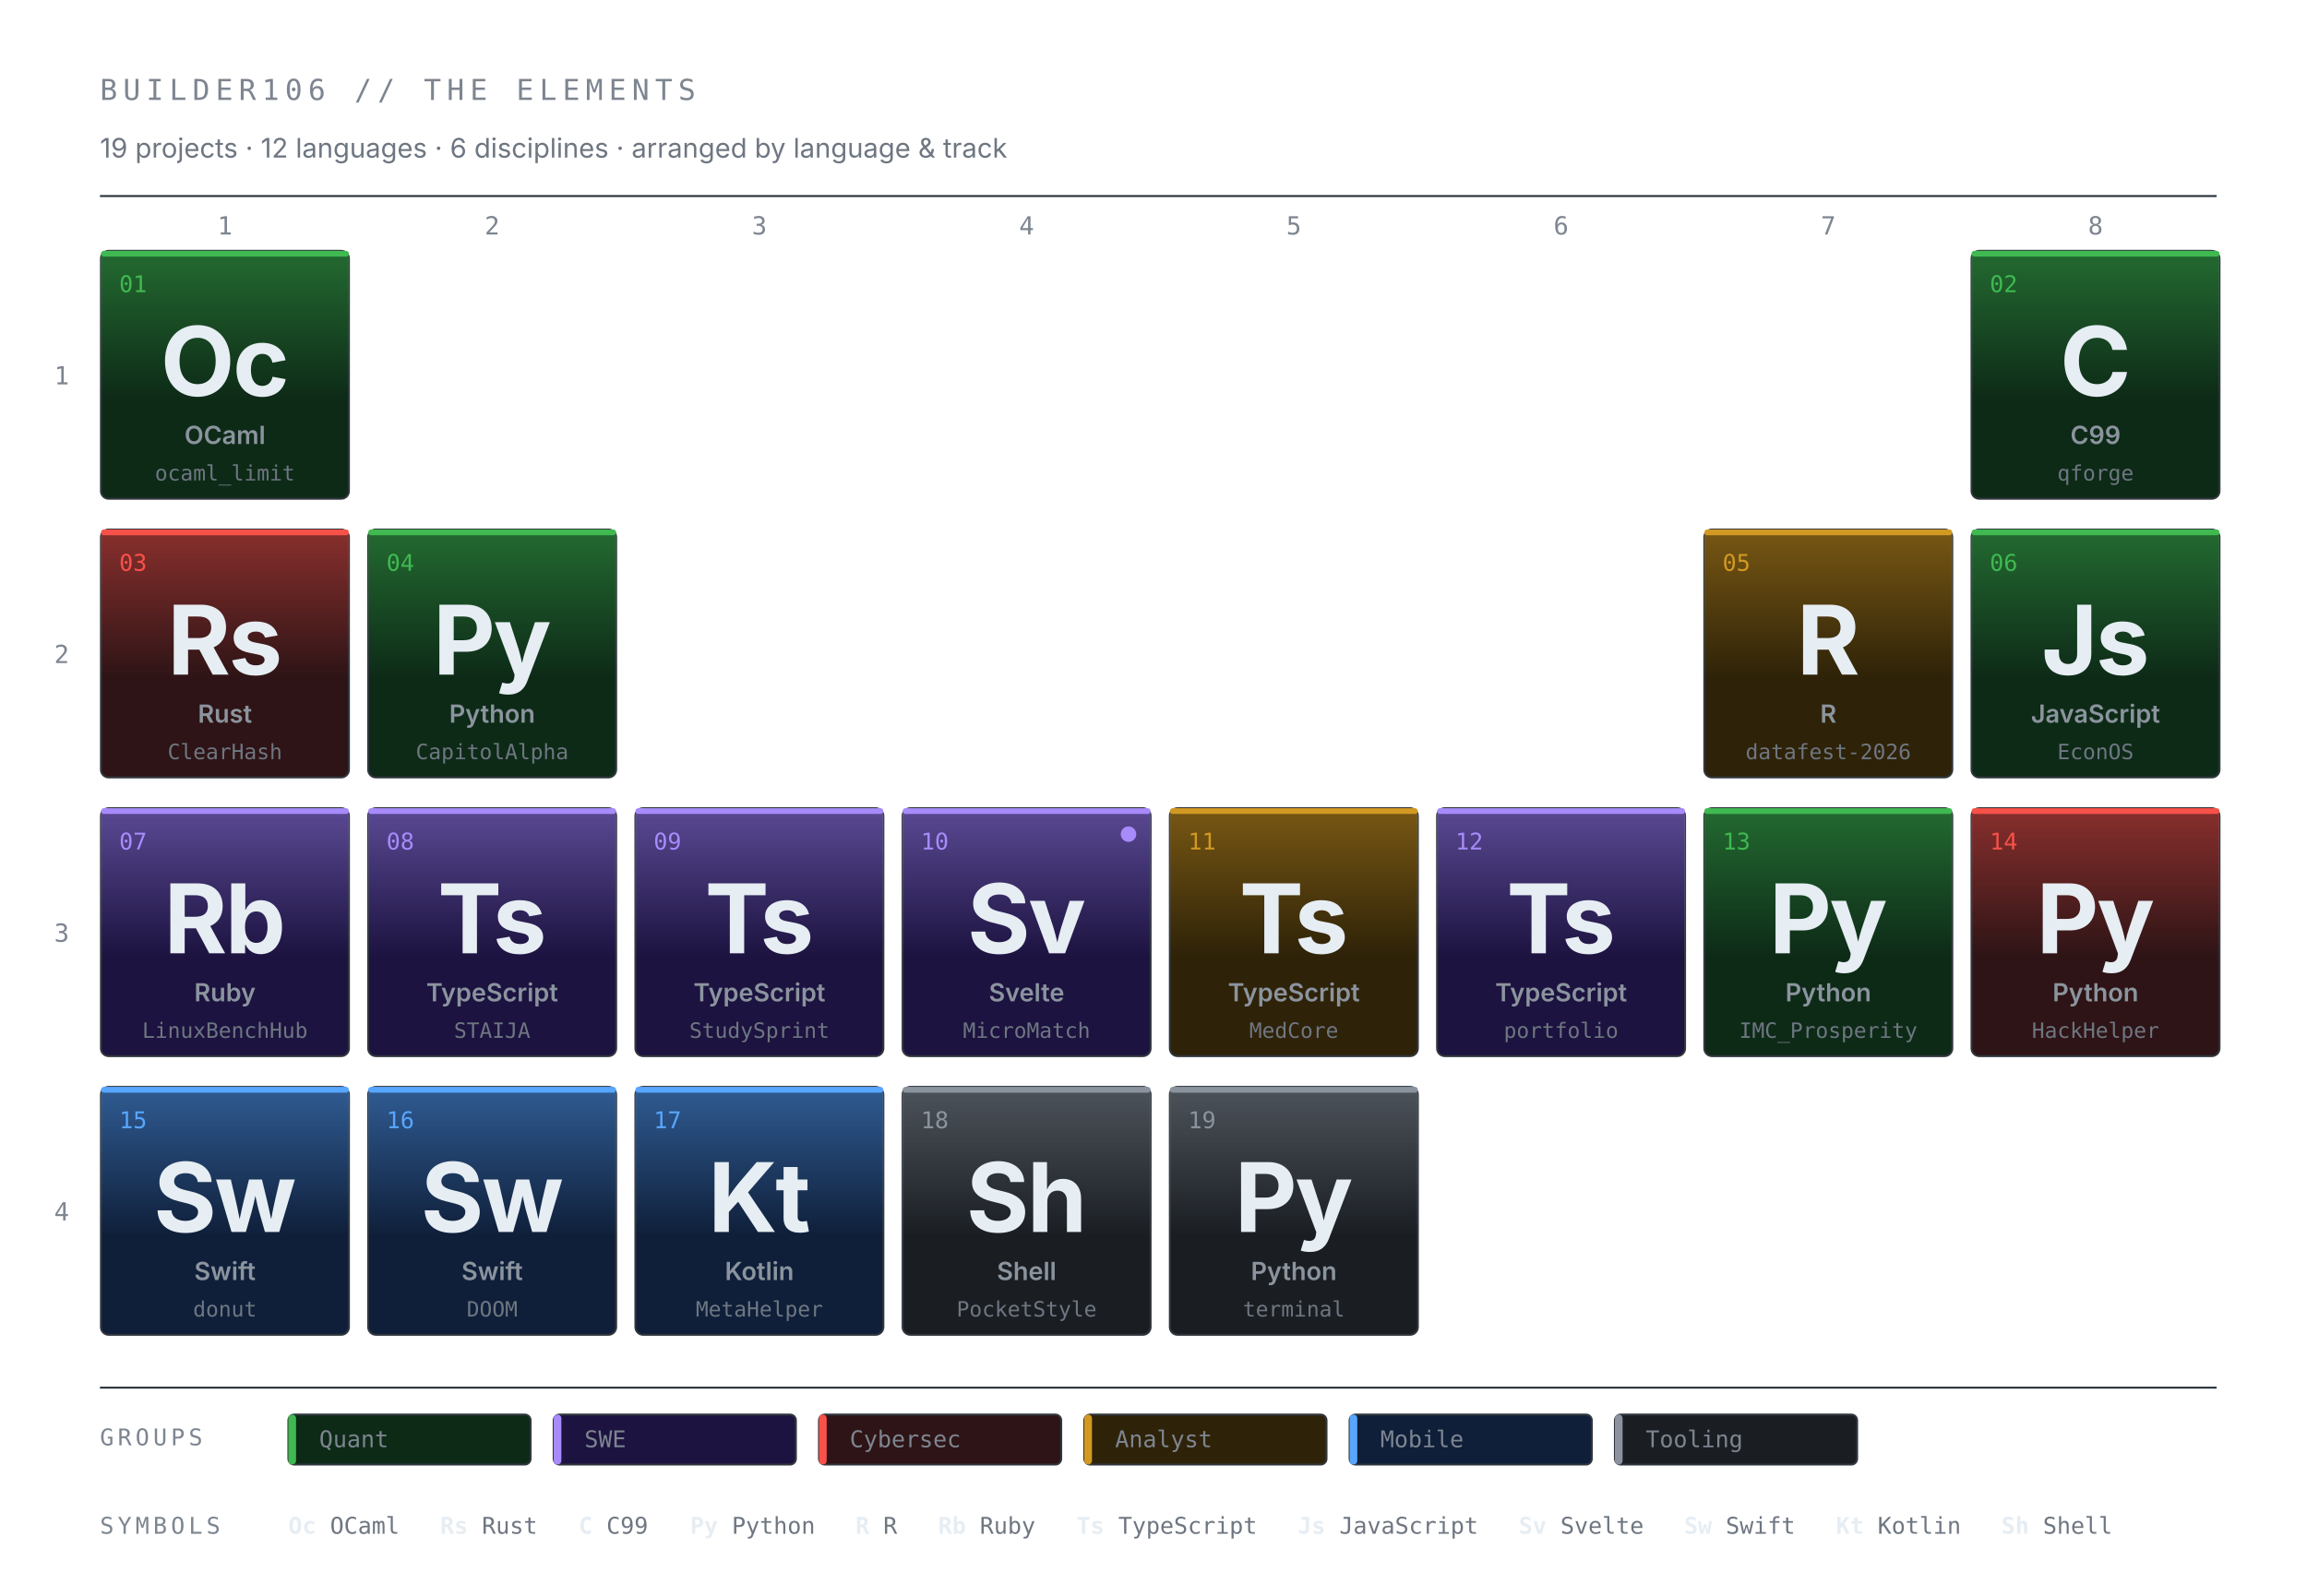
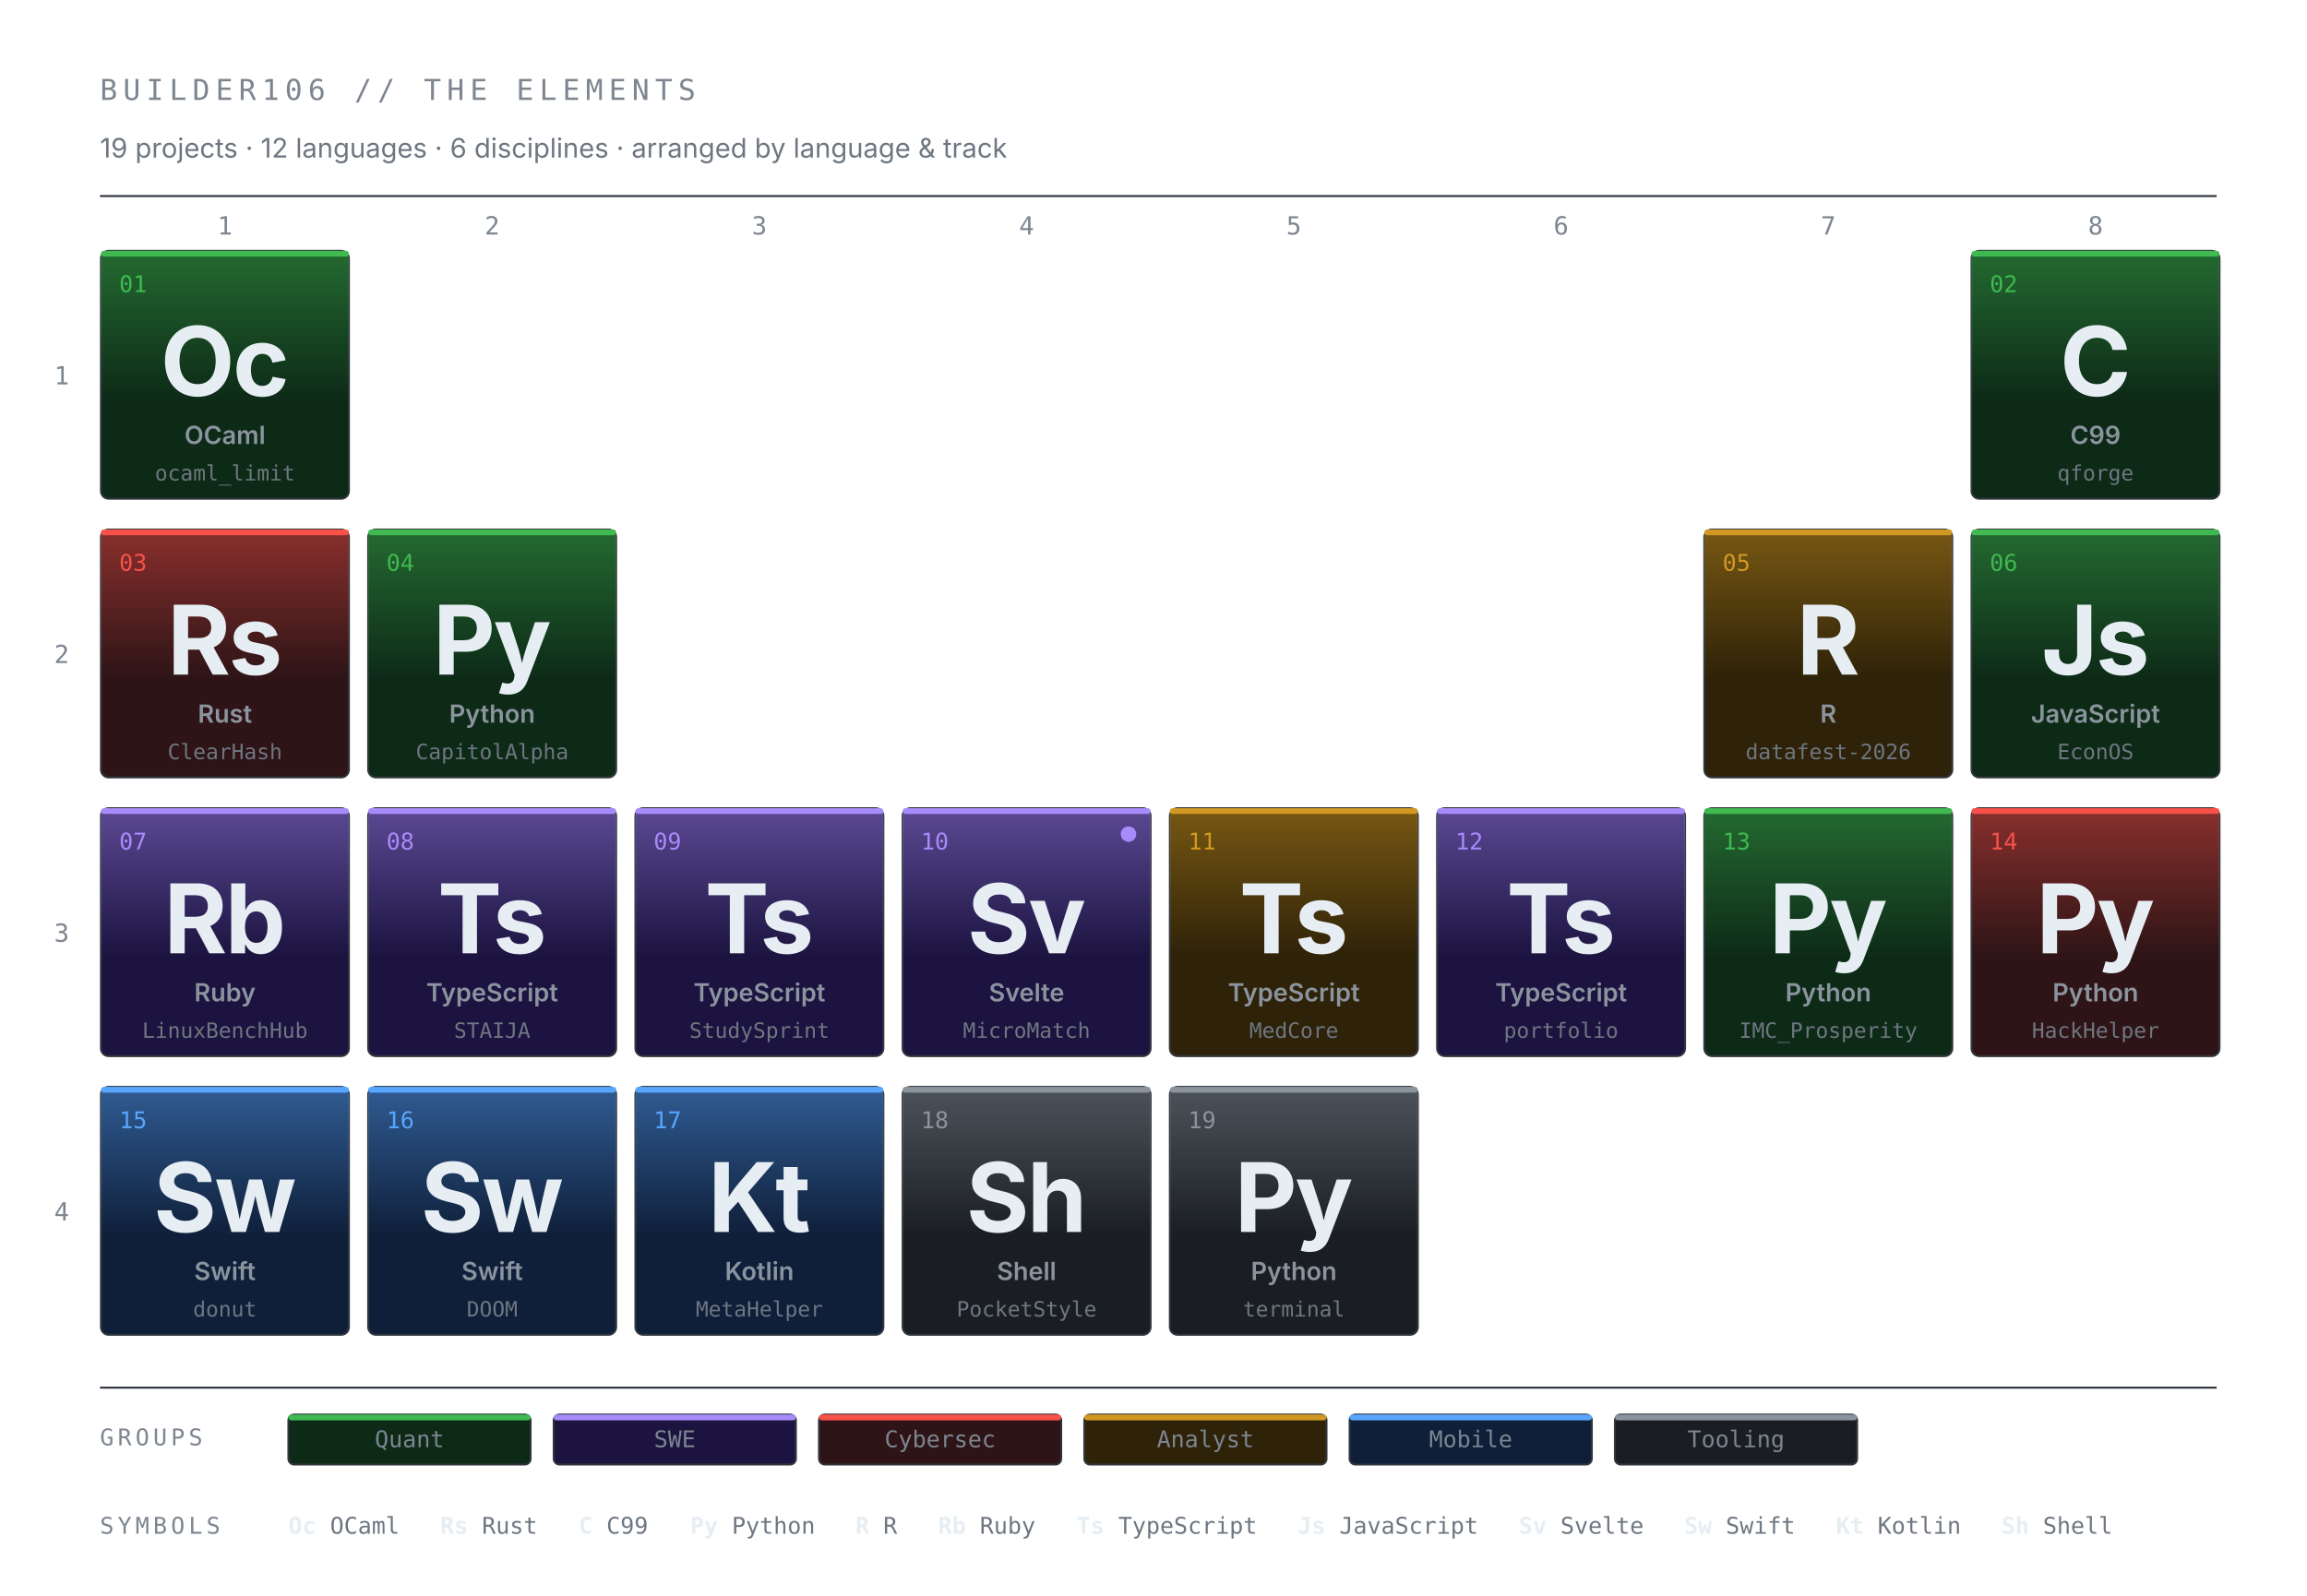
<svg xmlns="http://www.w3.org/2000/svg" width="1200" height="830" viewBox="0 0 1200 830" role="img" aria-label="Periodic table of self — 19 projects across 12 languages and 6 disciplines">
  <defs>
    <linearGradient id="grad-Q" x1="0" y1="0" x2="0" y2="1">
      <stop offset="0%" stop-color="#3fb950" stop-opacity="0.45" />
      <stop offset="60%" stop-color="#3fb950" stop-opacity="0" />
    </linearGradient>
    <linearGradient id="grad-Y" x1="0" y1="0" x2="0" y2="1">
      <stop offset="0%" stop-color="#f85149" stop-opacity="0.45" />
      <stop offset="60%" stop-color="#f85149" stop-opacity="0" />
    </linearGradient>
    <linearGradient id="grad-A" x1="0" y1="0" x2="0" y2="1">
      <stop offset="0%" stop-color="#d29922" stop-opacity="0.45" />
      <stop offset="60%" stop-color="#d29922" stop-opacity="0" />
    </linearGradient>
    <linearGradient id="grad-W" x1="0" y1="0" x2="0" y2="1">
      <stop offset="0%" stop-color="#a78bfa" stop-opacity="0.45" />
      <stop offset="60%" stop-color="#a78bfa" stop-opacity="0" />
    </linearGradient>
    <linearGradient id="grad-M" x1="0" y1="0" x2="0" y2="1">
      <stop offset="0%" stop-color="#58a6ff" stop-opacity="0.45" />
      <stop offset="60%" stop-color="#58a6ff" stop-opacity="0" />
    </linearGradient>
    <linearGradient id="grad-T" x1="0" y1="0" x2="0" y2="1">
      <stop offset="0%" stop-color="#8b949e" stop-opacity="0.45" />
      <stop offset="60%" stop-color="#8b949e" stop-opacity="0" />
    </linearGradient>
  </defs>
  <text x="52" y="52" font-family="ui-monospace, SFMono-Regular, Menlo, monospace" font-size="15" fill="#7d8590" letter-spacing="3">BUILDER106  //  THE ELEMENTS</text>
  <text x="52" y="82" font-family="-apple-system, BlinkMacSystemFont, Inter, system-ui, sans-serif" font-size="14" fill="#6e7681">19 projects  ·  12 languages  ·  6 disciplines  ·  arranged by language &amp; track</text>
  <line x1="52" y1="102" x2="1153" y2="102" stroke="#262d36" stroke-width="1" />
  <text x="117" y="122" font-family="ui-monospace, SFMono-Regular, Menlo, monospace" font-size="13" font-weight="500" fill="#7d8590" text-anchor="middle">1</text>
  <text x="256" y="122" font-family="ui-monospace, SFMono-Regular, Menlo, monospace" font-size="13" font-weight="500" fill="#7d8590" text-anchor="middle">2</text>
  <text x="395" y="122" font-family="ui-monospace, SFMono-Regular, Menlo, monospace" font-size="13" font-weight="500" fill="#7d8590" text-anchor="middle">3</text>
  <text x="534" y="122" font-family="ui-monospace, SFMono-Regular, Menlo, monospace" font-size="13" font-weight="500" fill="#7d8590" text-anchor="middle">4</text>
  <text x="673" y="122" font-family="ui-monospace, SFMono-Regular, Menlo, monospace" font-size="13" font-weight="500" fill="#7d8590" text-anchor="middle">5</text>
  <text x="812" y="122" font-family="ui-monospace, SFMono-Regular, Menlo, monospace" font-size="13" font-weight="500" fill="#7d8590" text-anchor="middle">6</text>
  <text x="951" y="122" font-family="ui-monospace, SFMono-Regular, Menlo, monospace" font-size="13" font-weight="500" fill="#7d8590" text-anchor="middle">7</text>
  <text x="1090" y="122" font-family="ui-monospace, SFMono-Regular, Menlo, monospace" font-size="13" font-weight="500" fill="#7d8590" text-anchor="middle">8</text>
  <text x="36" y="200" font-family="ui-monospace, SFMono-Regular, Menlo, monospace" font-size="13" font-weight="500" fill="#7d8590" text-anchor="end">1</text>
  <text x="36" y="345" font-family="ui-monospace, SFMono-Regular, Menlo, monospace" font-size="13" font-weight="500" fill="#7d8590" text-anchor="end">2</text>
  <text x="36" y="490" font-family="ui-monospace, SFMono-Regular, Menlo, monospace" font-size="13" font-weight="500" fill="#7d8590" text-anchor="end">3</text>
  <text x="36" y="635" font-family="ui-monospace, SFMono-Regular, Menlo, monospace" font-size="13" font-weight="500" fill="#7d8590" text-anchor="end">4</text>
  <g opacity="1" transform="translate(52, 130)">
    <set attributeName="opacity" to="0" begin="0s" />
    <animate attributeName="opacity" from="0" to="1" begin="0.00s" dur="0.55s" fill="freeze" />
    <rect x="-4" y="-4" width="138" height="138" rx="8" fill="#3fb950" opacity="0">
      <animate attributeName="opacity" values="0;0.55;0.55;0;0" keyTimes="0;0.04;0.1;0.14;1" dur="12s" begin="0s" repeatCount="indefinite" />
    </rect>
    <rect x="0.5" y="0.5" width="129" height="129" rx="4" fill="#0d2a17" stroke="#30363d" stroke-width="1" />
    <rect x="0.5" y="0.5" width="129" height="129" rx="4" fill="url(#grad-Q)">
      <animate attributeName="opacity" values="0.4;1;1;0.4;0.4" keyTimes="0;0.1;0.2;0.3;1" dur="5s" begin="-0.00s" repeatCount="indefinite" />
    </rect>
    <rect x="0.5" y="0.5" width="129" height="3" rx="1.5" fill="#3fb950">
      <animate attributeName="opacity" values="1;0.45;1" dur="4s" begin="-0.21s" repeatCount="indefinite" />
    </rect>
    <text x="10" y="22" font-family="ui-monospace, SFMono-Regular, Menlo, monospace" font-size="12" font-weight="500" fill="#3fb950">01</text>
    <text x="65" y="76" font-family="-apple-system, BlinkMacSystemFont, Inter, system-ui, sans-serif" font-size="50" font-weight="700" fill="#e6edf3" text-anchor="middle" letter-spacing="-1">Oc</text>
    <text x="65" y="101" font-family="-apple-system, BlinkMacSystemFont, Inter, system-ui, sans-serif" font-size="13" font-weight="600" fill="#8b949e" text-anchor="middle">OCaml</text>
    <text x="65" y="120" font-family="ui-monospace, SFMono-Regular, Menlo, monospace" font-size="11" fill="#6e7681" text-anchor="middle">ocaml_limit</text>
  </g>
  <g opacity="1" transform="translate(1025, 130)">
    <set attributeName="opacity" to="0" begin="0s" />
    <animate attributeName="opacity" from="0" to="1" begin="0.25s" dur="0.55s" fill="freeze" />
    <rect x="-4" y="-4" width="138" height="138" rx="8" fill="#3fb950" opacity="0">
      <animate attributeName="opacity" values="0;0.55;0.55;0;0" keyTimes="0;0.04;0.1;0.14;1" dur="12s" begin="0s" repeatCount="indefinite" />
    </rect>
    <rect x="0.5" y="0.5" width="129" height="129" rx="4" fill="#0d2a17" stroke="#30363d" stroke-width="1" />
    <rect x="0.5" y="0.5" width="129" height="129" rx="4" fill="url(#grad-Q)">
      <animate attributeName="opacity" values="0.4;1;1;0.4;0.4" keyTimes="0;0.1;0.2;0.3;1" dur="5s" begin="-0.25s" repeatCount="indefinite" />
    </rect>
    <rect x="0.5" y="0.5" width="129" height="3" rx="1.5" fill="#3fb950">
      <animate attributeName="opacity" values="1;0.45;1" dur="4s" begin="-0.42s" repeatCount="indefinite" />
    </rect>
    <text x="10" y="22" font-family="ui-monospace, SFMono-Regular, Menlo, monospace" font-size="12" font-weight="500" fill="#3fb950">02</text>
    <text x="65" y="76" font-family="-apple-system, BlinkMacSystemFont, Inter, system-ui, sans-serif" font-size="50" font-weight="700" fill="#e6edf3" text-anchor="middle" letter-spacing="-1">C</text>
    <text x="65" y="101" font-family="-apple-system, BlinkMacSystemFont, Inter, system-ui, sans-serif" font-size="13" font-weight="600" fill="#8b949e" text-anchor="middle">C99</text>
    <text x="65" y="120" font-family="ui-monospace, SFMono-Regular, Menlo, monospace" font-size="11" fill="#6e7681" text-anchor="middle">qforge</text>
  </g>
  <g opacity="1" transform="translate(52, 275)">
    <set attributeName="opacity" to="0" begin="0s" />
    <animate attributeName="opacity" from="0" to="1" begin="0.50s" dur="0.55s" fill="freeze" />
    <rect x="-4" y="-4" width="138" height="138" rx="8" fill="#f85149" opacity="0">
      <animate attributeName="opacity" values="0;0.55;0.55;0;0" keyTimes="0;0.04;0.1;0.14;1" dur="12s" begin="4s" repeatCount="indefinite" />
    </rect>
    <rect x="0.5" y="0.5" width="129" height="129" rx="4" fill="#2e1416" stroke="#30363d" stroke-width="1" />
    <rect x="0.5" y="0.5" width="129" height="129" rx="4" fill="url(#grad-Y)">
      <animate attributeName="opacity" values="0.4;1;1;0.4;0.4" keyTimes="0;0.1;0.2;0.3;1" dur="5s" begin="-0.50s" repeatCount="indefinite" />
    </rect>
    <rect x="0.5" y="0.5" width="129" height="3" rx="1.5" fill="#f85149">
      <animate attributeName="opacity" values="1;0.45;1" dur="4s" begin="-0.63s" repeatCount="indefinite" />
    </rect>
    <text x="10" y="22" font-family="ui-monospace, SFMono-Regular, Menlo, monospace" font-size="12" font-weight="500" fill="#f85149">03</text>
    <text x="65" y="76" font-family="-apple-system, BlinkMacSystemFont, Inter, system-ui, sans-serif" font-size="50" font-weight="700" fill="#e6edf3" text-anchor="middle" letter-spacing="-1">Rs</text>
    <text x="65" y="101" font-family="-apple-system, BlinkMacSystemFont, Inter, system-ui, sans-serif" font-size="13" font-weight="600" fill="#8b949e" text-anchor="middle">Rust</text>
    <text x="65" y="120" font-family="ui-monospace, SFMono-Regular, Menlo, monospace" font-size="11" fill="#6e7681" text-anchor="middle">ClearHash</text>
  </g>
  <g opacity="1" transform="translate(191, 275)">
    <set attributeName="opacity" to="0" begin="0s" />
    <animate attributeName="opacity" from="0" to="1" begin="0.75s" dur="0.55s" fill="freeze" />
    <rect x="-4" y="-4" width="138" height="138" rx="8" fill="#3fb950" opacity="0">
      <animate attributeName="opacity" values="0;0.55;0.55;0;0" keyTimes="0;0.04;0.1;0.14;1" dur="12s" begin="0s" repeatCount="indefinite" />
    </rect>
    <rect x="0.5" y="0.5" width="129" height="129" rx="4" fill="#0d2a17" stroke="#30363d" stroke-width="1" />
    <rect x="0.5" y="0.5" width="129" height="129" rx="4" fill="url(#grad-Q)">
      <animate attributeName="opacity" values="0.4;1;1;0.4;0.4" keyTimes="0;0.1;0.2;0.3;1" dur="5s" begin="-0.75s" repeatCount="indefinite" />
    </rect>
    <rect x="0.5" y="0.5" width="129" height="3" rx="1.5" fill="#3fb950">
      <animate attributeName="opacity" values="1;0.45;1" dur="4s" begin="-0.84s" repeatCount="indefinite" />
    </rect>
    <text x="10" y="22" font-family="ui-monospace, SFMono-Regular, Menlo, monospace" font-size="12" font-weight="500" fill="#3fb950">04</text>
    <text x="65" y="76" font-family="-apple-system, BlinkMacSystemFont, Inter, system-ui, sans-serif" font-size="50" font-weight="700" fill="#e6edf3" text-anchor="middle" letter-spacing="-1">Py</text>
    <text x="65" y="101" font-family="-apple-system, BlinkMacSystemFont, Inter, system-ui, sans-serif" font-size="13" font-weight="600" fill="#8b949e" text-anchor="middle">Python</text>
    <text x="65" y="120" font-family="ui-monospace, SFMono-Regular, Menlo, monospace" font-size="11" fill="#6e7681" text-anchor="middle">CapitolAlpha</text>
  </g>
  <g opacity="1" transform="translate(886, 275)">
    <set attributeName="opacity" to="0" begin="0s" />
    <animate attributeName="opacity" from="0" to="1" begin="1.00s" dur="0.55s" fill="freeze" />
    <rect x="-4" y="-4" width="138" height="138" rx="8" fill="#d29922" opacity="0">
      <animate attributeName="opacity" values="0;0.55;0.55;0;0" keyTimes="0;0.04;0.1;0.14;1" dur="12s" begin="6s" repeatCount="indefinite" />
    </rect>
    <rect x="0.5" y="0.5" width="129" height="129" rx="4" fill="#2e2208" stroke="#30363d" stroke-width="1" />
    <rect x="0.5" y="0.5" width="129" height="129" rx="4" fill="url(#grad-A)">
      <animate attributeName="opacity" values="0.4;1;1;0.4;0.4" keyTimes="0;0.1;0.2;0.3;1" dur="5s" begin="-1.00s" repeatCount="indefinite" />
    </rect>
    <rect x="0.5" y="0.5" width="129" height="3" rx="1.5" fill="#d29922">
      <animate attributeName="opacity" values="1;0.45;1" dur="4s" begin="-1.05s" repeatCount="indefinite" />
    </rect>
    <text x="10" y="22" font-family="ui-monospace, SFMono-Regular, Menlo, monospace" font-size="12" font-weight="500" fill="#d29922">05</text>
    <text x="65" y="76" font-family="-apple-system, BlinkMacSystemFont, Inter, system-ui, sans-serif" font-size="50" font-weight="700" fill="#e6edf3" text-anchor="middle" letter-spacing="-1">R</text>
    <text x="65" y="101" font-family="-apple-system, BlinkMacSystemFont, Inter, system-ui, sans-serif" font-size="13" font-weight="600" fill="#8b949e" text-anchor="middle">R</text>
    <text x="65" y="120" font-family="ui-monospace, SFMono-Regular, Menlo, monospace" font-size="11" fill="#6e7681" text-anchor="middle">datafest-2026</text>
  </g>
  <g opacity="1" transform="translate(1025, 275)">
    <set attributeName="opacity" to="0" begin="0s" />
    <animate attributeName="opacity" from="0" to="1" begin="1.25s" dur="0.55s" fill="freeze" />
    <rect x="-4" y="-4" width="138" height="138" rx="8" fill="#3fb950" opacity="0">
      <animate attributeName="opacity" values="0;0.55;0.55;0;0" keyTimes="0;0.04;0.1;0.14;1" dur="12s" begin="0s" repeatCount="indefinite" />
    </rect>
    <rect x="0.5" y="0.5" width="129" height="129" rx="4" fill="#0d2a17" stroke="#30363d" stroke-width="1" />
    <rect x="0.5" y="0.5" width="129" height="129" rx="4" fill="url(#grad-Q)">
      <animate attributeName="opacity" values="0.4;1;1;0.4;0.4" keyTimes="0;0.1;0.2;0.3;1" dur="5s" begin="-1.25s" repeatCount="indefinite" />
    </rect>
    <rect x="0.5" y="0.5" width="129" height="3" rx="1.5" fill="#3fb950">
      <animate attributeName="opacity" values="1;0.45;1" dur="4s" begin="-1.26s" repeatCount="indefinite" />
    </rect>
    <text x="10" y="22" font-family="ui-monospace, SFMono-Regular, Menlo, monospace" font-size="12" font-weight="500" fill="#3fb950">06</text>
    <text x="65" y="76" font-family="-apple-system, BlinkMacSystemFont, Inter, system-ui, sans-serif" font-size="50" font-weight="700" fill="#e6edf3" text-anchor="middle" letter-spacing="-1">Js</text>
    <text x="65" y="101" font-family="-apple-system, BlinkMacSystemFont, Inter, system-ui, sans-serif" font-size="13" font-weight="600" fill="#8b949e" text-anchor="middle">JavaScript</text>
    <text x="65" y="120" font-family="ui-monospace, SFMono-Regular, Menlo, monospace" font-size="11" fill="#6e7681" text-anchor="middle">EconOS</text>
  </g>
  <g opacity="1" transform="translate(52, 420)">
    <set attributeName="opacity" to="0" begin="0s" />
    <animate attributeName="opacity" from="0" to="1" begin="1.50s" dur="0.55s" fill="freeze" />
    <rect x="-4" y="-4" width="138" height="138" rx="8" fill="#a78bfa" opacity="0">
      <animate attributeName="opacity" values="0;0.55;0.55;0;0" keyTimes="0;0.04;0.1;0.14;1" dur="12s" begin="2s" repeatCount="indefinite" />
    </rect>
    <rect x="0.5" y="0.5" width="129" height="129" rx="4" fill="#1c1340" stroke="#30363d" stroke-width="1" />
    <rect x="0.5" y="0.5" width="129" height="129" rx="4" fill="url(#grad-W)">
      <animate attributeName="opacity" values="0.4;1;1;0.4;0.4" keyTimes="0;0.1;0.2;0.3;1" dur="5s" begin="-1.50s" repeatCount="indefinite" />
    </rect>
    <rect x="0.5" y="0.5" width="129" height="3" rx="1.5" fill="#a78bfa">
      <animate attributeName="opacity" values="1;0.45;1" dur="4s" begin="-1.47s" repeatCount="indefinite" />
    </rect>
    <text x="10" y="22" font-family="ui-monospace, SFMono-Regular, Menlo, monospace" font-size="12" font-weight="500" fill="#a78bfa">07</text>
    <text x="65" y="76" font-family="-apple-system, BlinkMacSystemFont, Inter, system-ui, sans-serif" font-size="50" font-weight="700" fill="#e6edf3" text-anchor="middle" letter-spacing="-1">Rb</text>
    <text x="65" y="101" font-family="-apple-system, BlinkMacSystemFont, Inter, system-ui, sans-serif" font-size="13" font-weight="600" fill="#8b949e" text-anchor="middle">Ruby</text>
    <text x="65" y="120" font-family="ui-monospace, SFMono-Regular, Menlo, monospace" font-size="11" fill="#6e7681" text-anchor="middle">LinuxBenchHub</text>
  </g>
  <g opacity="1" transform="translate(191, 420)">
    <set attributeName="opacity" to="0" begin="0s" />
    <animate attributeName="opacity" from="0" to="1" begin="1.75s" dur="0.55s" fill="freeze" />
    <rect x="-4" y="-4" width="138" height="138" rx="8" fill="#a78bfa" opacity="0">
      <animate attributeName="opacity" values="0;0.55;0.55;0;0" keyTimes="0;0.04;0.1;0.14;1" dur="12s" begin="2s" repeatCount="indefinite" />
    </rect>
    <rect x="0.5" y="0.5" width="129" height="129" rx="4" fill="#1c1340" stroke="#30363d" stroke-width="1" />
    <rect x="0.5" y="0.5" width="129" height="129" rx="4" fill="url(#grad-W)">
      <animate attributeName="opacity" values="0.4;1;1;0.4;0.4" keyTimes="0;0.1;0.2;0.3;1" dur="5s" begin="-1.75s" repeatCount="indefinite" />
    </rect>
    <rect x="0.5" y="0.5" width="129" height="3" rx="1.5" fill="#a78bfa">
      <animate attributeName="opacity" values="1;0.45;1" dur="4s" begin="-1.68s" repeatCount="indefinite" />
    </rect>
    <text x="10" y="22" font-family="ui-monospace, SFMono-Regular, Menlo, monospace" font-size="12" font-weight="500" fill="#a78bfa">08</text>
    <text x="65" y="76" font-family="-apple-system, BlinkMacSystemFont, Inter, system-ui, sans-serif" font-size="50" font-weight="700" fill="#e6edf3" text-anchor="middle" letter-spacing="-1">Ts</text>
    <text x="65" y="101" font-family="-apple-system, BlinkMacSystemFont, Inter, system-ui, sans-serif" font-size="13" font-weight="600" fill="#8b949e" text-anchor="middle">TypeScript</text>
    <text x="65" y="120" font-family="ui-monospace, SFMono-Regular, Menlo, monospace" font-size="11" fill="#6e7681" text-anchor="middle">STAIJA</text>
  </g>
  <g opacity="1" transform="translate(330, 420)">
    <set attributeName="opacity" to="0" begin="0s" />
    <animate attributeName="opacity" from="0" to="1" begin="2.00s" dur="0.55s" fill="freeze" />
    <rect x="-4" y="-4" width="138" height="138" rx="8" fill="#a78bfa" opacity="0">
      <animate attributeName="opacity" values="0;0.55;0.55;0;0" keyTimes="0;0.04;0.1;0.14;1" dur="12s" begin="2s" repeatCount="indefinite" />
    </rect>
    <rect x="0.5" y="0.5" width="129" height="129" rx="4" fill="#1c1340" stroke="#30363d" stroke-width="1" />
    <rect x="0.5" y="0.5" width="129" height="129" rx="4" fill="url(#grad-W)">
      <animate attributeName="opacity" values="0.4;1;1;0.4;0.4" keyTimes="0;0.1;0.2;0.3;1" dur="5s" begin="-2.00s" repeatCount="indefinite" />
    </rect>
    <rect x="0.5" y="0.5" width="129" height="3" rx="1.5" fill="#a78bfa">
      <animate attributeName="opacity" values="1;0.45;1" dur="4s" begin="-1.89s" repeatCount="indefinite" />
    </rect>
    <text x="10" y="22" font-family="ui-monospace, SFMono-Regular, Menlo, monospace" font-size="12" font-weight="500" fill="#a78bfa">09</text>
    <text x="65" y="76" font-family="-apple-system, BlinkMacSystemFont, Inter, system-ui, sans-serif" font-size="50" font-weight="700" fill="#e6edf3" text-anchor="middle" letter-spacing="-1">Ts</text>
    <text x="65" y="101" font-family="-apple-system, BlinkMacSystemFont, Inter, system-ui, sans-serif" font-size="13" font-weight="600" fill="#8b949e" text-anchor="middle">TypeScript</text>
    <text x="65" y="120" font-family="ui-monospace, SFMono-Regular, Menlo, monospace" font-size="11" fill="#6e7681" text-anchor="middle">StudySprint</text>
  </g>
  <g opacity="1" transform="translate(469, 420)">
    <set attributeName="opacity" to="0" begin="0s" />
    <animate attributeName="opacity" from="0" to="1" begin="2.25s" dur="0.55s" fill="freeze" />
    <rect x="-4" y="-4" width="138" height="138" rx="8" fill="#a78bfa" opacity="0">
      <animate attributeName="opacity" values="0;0.55;0.55;0;0" keyTimes="0;0.04;0.1;0.14;1" dur="12s" begin="2s" repeatCount="indefinite" />
    </rect>
    <rect x="0.5" y="0.5" width="129" height="129" rx="4" fill="#1c1340" stroke="#30363d" stroke-width="1" />
    <rect x="0.5" y="0.5" width="129" height="129" rx="4" fill="url(#grad-W)">
      <animate attributeName="opacity" values="0.4;1;1;0.4;0.4" keyTimes="0;0.1;0.2;0.3;1" dur="5s" begin="-2.25s" repeatCount="indefinite" />
    </rect>
    <rect x="0.5" y="0.5" width="129" height="3" rx="1.5" fill="#a78bfa">
      <animate attributeName="opacity" values="1;0.45;1" dur="4s" begin="-2.10s" repeatCount="indefinite" />
    </rect>
    <text x="10" y="22" font-family="ui-monospace, SFMono-Regular, Menlo, monospace" font-size="12" font-weight="500" fill="#a78bfa">10</text>
    <g transform="translate(118, 14)">
      <circle r="4" fill="#a78bfa">
        <animate attributeName="opacity" values="1;0.3;1" dur="1.6s" repeatCount="indefinite" />
      </circle>
      <circle r="4" fill="#a78bfa" opacity="0.4">
        <animate attributeName="r" values="4;9;4" dur="1.6s" repeatCount="indefinite" />
        <animate attributeName="opacity" values="0.5;0;0.5" dur="1.6s" repeatCount="indefinite" />
      </circle>
    </g>
    <text x="65" y="76" font-family="-apple-system, BlinkMacSystemFont, Inter, system-ui, sans-serif" font-size="50" font-weight="700" fill="#e6edf3" text-anchor="middle" letter-spacing="-1">Sv</text>
    <text x="65" y="101" font-family="-apple-system, BlinkMacSystemFont, Inter, system-ui, sans-serif" font-size="13" font-weight="600" fill="#8b949e" text-anchor="middle">Svelte</text>
    <text x="65" y="120" font-family="ui-monospace, SFMono-Regular, Menlo, monospace" font-size="11" fill="#6e7681" text-anchor="middle">MicroMatch</text>
  </g>
  <g opacity="1" transform="translate(608, 420)">
    <set attributeName="opacity" to="0" begin="0s" />
    <animate attributeName="opacity" from="0" to="1" begin="2.50s" dur="0.55s" fill="freeze" />
    <rect x="-4" y="-4" width="138" height="138" rx="8" fill="#d29922" opacity="0">
      <animate attributeName="opacity" values="0;0.55;0.55;0;0" keyTimes="0;0.04;0.1;0.14;1" dur="12s" begin="6s" repeatCount="indefinite" />
    </rect>
    <rect x="0.5" y="0.5" width="129" height="129" rx="4" fill="#2e2208" stroke="#30363d" stroke-width="1" />
    <rect x="0.5" y="0.5" width="129" height="129" rx="4" fill="url(#grad-A)">
      <animate attributeName="opacity" values="0.4;1;1;0.4;0.4" keyTimes="0;0.1;0.2;0.3;1" dur="5s" begin="-2.50s" repeatCount="indefinite" />
    </rect>
    <rect x="0.5" y="0.5" width="129" height="3" rx="1.5" fill="#d29922">
      <animate attributeName="opacity" values="1;0.45;1" dur="4s" begin="-2.31s" repeatCount="indefinite" />
    </rect>
    <text x="10" y="22" font-family="ui-monospace, SFMono-Regular, Menlo, monospace" font-size="12" font-weight="500" fill="#d29922">11</text>
    <text x="65" y="76" font-family="-apple-system, BlinkMacSystemFont, Inter, system-ui, sans-serif" font-size="50" font-weight="700" fill="#e6edf3" text-anchor="middle" letter-spacing="-1">Ts</text>
    <text x="65" y="101" font-family="-apple-system, BlinkMacSystemFont, Inter, system-ui, sans-serif" font-size="13" font-weight="600" fill="#8b949e" text-anchor="middle">TypeScript</text>
    <text x="65" y="120" font-family="ui-monospace, SFMono-Regular, Menlo, monospace" font-size="11" fill="#6e7681" text-anchor="middle">MedCore</text>
  </g>
  <g opacity="1" transform="translate(747, 420)">
    <set attributeName="opacity" to="0" begin="0s" />
    <animate attributeName="opacity" from="0" to="1" begin="2.75s" dur="0.55s" fill="freeze" />
    <rect x="-4" y="-4" width="138" height="138" rx="8" fill="#a78bfa" opacity="0">
      <animate attributeName="opacity" values="0;0.55;0.55;0;0" keyTimes="0;0.04;0.1;0.14;1" dur="12s" begin="2s" repeatCount="indefinite" />
    </rect>
    <rect x="0.5" y="0.5" width="129" height="129" rx="4" fill="#1c1340" stroke="#30363d" stroke-width="1" />
    <rect x="0.5" y="0.5" width="129" height="129" rx="4" fill="url(#grad-W)">
      <animate attributeName="opacity" values="0.4;1;1;0.4;0.4" keyTimes="0;0.1;0.2;0.3;1" dur="5s" begin="-2.75s" repeatCount="indefinite" />
    </rect>
    <rect x="0.5" y="0.5" width="129" height="3" rx="1.5" fill="#a78bfa">
      <animate attributeName="opacity" values="1;0.45;1" dur="4s" begin="-2.52s" repeatCount="indefinite" />
    </rect>
    <text x="10" y="22" font-family="ui-monospace, SFMono-Regular, Menlo, monospace" font-size="12" font-weight="500" fill="#a78bfa">12</text>
    <text x="65" y="76" font-family="-apple-system, BlinkMacSystemFont, Inter, system-ui, sans-serif" font-size="50" font-weight="700" fill="#e6edf3" text-anchor="middle" letter-spacing="-1">Ts</text>
    <text x="65" y="101" font-family="-apple-system, BlinkMacSystemFont, Inter, system-ui, sans-serif" font-size="13" font-weight="600" fill="#8b949e" text-anchor="middle">TypeScript</text>
    <text x="65" y="120" font-family="ui-monospace, SFMono-Regular, Menlo, monospace" font-size="11" fill="#6e7681" text-anchor="middle">portfolio</text>
  </g>
  <g opacity="1" transform="translate(886, 420)">
    <set attributeName="opacity" to="0" begin="0s" />
    <animate attributeName="opacity" from="0" to="1" begin="3.00s" dur="0.55s" fill="freeze" />
    <rect x="-4" y="-4" width="138" height="138" rx="8" fill="#3fb950" opacity="0">
      <animate attributeName="opacity" values="0;0.55;0.55;0;0" keyTimes="0;0.04;0.1;0.14;1" dur="12s" begin="0s" repeatCount="indefinite" />
    </rect>
    <rect x="0.5" y="0.5" width="129" height="129" rx="4" fill="#0d2a17" stroke="#30363d" stroke-width="1" />
    <rect x="0.5" y="0.5" width="129" height="129" rx="4" fill="url(#grad-Q)">
      <animate attributeName="opacity" values="0.4;1;1;0.4;0.4" keyTimes="0;0.1;0.2;0.3;1" dur="5s" begin="-3.00s" repeatCount="indefinite" />
    </rect>
    <rect x="0.5" y="0.5" width="129" height="3" rx="1.5" fill="#3fb950">
      <animate attributeName="opacity" values="1;0.45;1" dur="4s" begin="-2.73s" repeatCount="indefinite" />
    </rect>
    <text x="10" y="22" font-family="ui-monospace, SFMono-Regular, Menlo, monospace" font-size="12" font-weight="500" fill="#3fb950">13</text>
    <text x="65" y="76" font-family="-apple-system, BlinkMacSystemFont, Inter, system-ui, sans-serif" font-size="50" font-weight="700" fill="#e6edf3" text-anchor="middle" letter-spacing="-1">Py</text>
    <text x="65" y="101" font-family="-apple-system, BlinkMacSystemFont, Inter, system-ui, sans-serif" font-size="13" font-weight="600" fill="#8b949e" text-anchor="middle">Python</text>
    <text x="65" y="120" font-family="ui-monospace, SFMono-Regular, Menlo, monospace" font-size="11" fill="#6e7681" text-anchor="middle">IMC_Prosperity</text>
  </g>
  <g opacity="1" transform="translate(1025, 420)">
    <set attributeName="opacity" to="0" begin="0s" />
    <animate attributeName="opacity" from="0" to="1" begin="3.25s" dur="0.55s" fill="freeze" />
    <rect x="-4" y="-4" width="138" height="138" rx="8" fill="#f85149" opacity="0">
      <animate attributeName="opacity" values="0;0.55;0.55;0;0" keyTimes="0;0.04;0.1;0.14;1" dur="12s" begin="4s" repeatCount="indefinite" />
    </rect>
    <rect x="0.5" y="0.5" width="129" height="129" rx="4" fill="#2e1416" stroke="#30363d" stroke-width="1" />
    <rect x="0.5" y="0.5" width="129" height="129" rx="4" fill="url(#grad-Y)">
      <animate attributeName="opacity" values="0.4;1;1;0.4;0.4" keyTimes="0;0.1;0.2;0.3;1" dur="5s" begin="-3.25s" repeatCount="indefinite" />
    </rect>
    <rect x="0.5" y="0.5" width="129" height="3" rx="1.5" fill="#f85149">
      <animate attributeName="opacity" values="1;0.45;1" dur="4s" begin="-2.94s" repeatCount="indefinite" />
    </rect>
    <text x="10" y="22" font-family="ui-monospace, SFMono-Regular, Menlo, monospace" font-size="12" font-weight="500" fill="#f85149">14</text>
    <text x="65" y="76" font-family="-apple-system, BlinkMacSystemFont, Inter, system-ui, sans-serif" font-size="50" font-weight="700" fill="#e6edf3" text-anchor="middle" letter-spacing="-1">Py</text>
    <text x="65" y="101" font-family="-apple-system, BlinkMacSystemFont, Inter, system-ui, sans-serif" font-size="13" font-weight="600" fill="#8b949e" text-anchor="middle">Python</text>
    <text x="65" y="120" font-family="ui-monospace, SFMono-Regular, Menlo, monospace" font-size="11" fill="#6e7681" text-anchor="middle">HackHelper</text>
  </g>
  <g opacity="1" transform="translate(52, 565)">
    <set attributeName="opacity" to="0" begin="0s" />
    <animate attributeName="opacity" from="0" to="1" begin="3.50s" dur="0.55s" fill="freeze" />
    <rect x="-4" y="-4" width="138" height="138" rx="8" fill="#58a6ff" opacity="0">
      <animate attributeName="opacity" values="0;0.55;0.55;0;0" keyTimes="0;0.04;0.1;0.14;1" dur="12s" begin="8s" repeatCount="indefinite" />
    </rect>
    <rect x="0.5" y="0.5" width="129" height="129" rx="4" fill="#0f1f3a" stroke="#30363d" stroke-width="1" />
    <rect x="0.5" y="0.5" width="129" height="129" rx="4" fill="url(#grad-M)">
      <animate attributeName="opacity" values="0.4;1;1;0.4;0.4" keyTimes="0;0.1;0.2;0.3;1" dur="5s" begin="-3.50s" repeatCount="indefinite" />
    </rect>
    <rect x="0.5" y="0.5" width="129" height="3" rx="1.5" fill="#58a6ff">
      <animate attributeName="opacity" values="1;0.45;1" dur="4s" begin="-3.15s" repeatCount="indefinite" />
    </rect>
    <text x="10" y="22" font-family="ui-monospace, SFMono-Regular, Menlo, monospace" font-size="12" font-weight="500" fill="#58a6ff">15</text>
    <text x="65" y="76" font-family="-apple-system, BlinkMacSystemFont, Inter, system-ui, sans-serif" font-size="50" font-weight="700" fill="#e6edf3" text-anchor="middle" letter-spacing="-1">Sw</text>
    <text x="65" y="101" font-family="-apple-system, BlinkMacSystemFont, Inter, system-ui, sans-serif" font-size="13" font-weight="600" fill="#8b949e" text-anchor="middle">Swift</text>
    <text x="65" y="120" font-family="ui-monospace, SFMono-Regular, Menlo, monospace" font-size="11" fill="#6e7681" text-anchor="middle">donut</text>
  </g>
  <g opacity="1" transform="translate(191, 565)">
    <set attributeName="opacity" to="0" begin="0s" />
    <animate attributeName="opacity" from="0" to="1" begin="3.75s" dur="0.55s" fill="freeze" />
    <rect x="-4" y="-4" width="138" height="138" rx="8" fill="#58a6ff" opacity="0">
      <animate attributeName="opacity" values="0;0.55;0.55;0;0" keyTimes="0;0.04;0.1;0.14;1" dur="12s" begin="8s" repeatCount="indefinite" />
    </rect>
    <rect x="0.5" y="0.5" width="129" height="129" rx="4" fill="#0f1f3a" stroke="#30363d" stroke-width="1" />
    <rect x="0.5" y="0.5" width="129" height="129" rx="4" fill="url(#grad-M)">
      <animate attributeName="opacity" values="0.4;1;1;0.4;0.4" keyTimes="0;0.1;0.2;0.3;1" dur="5s" begin="-3.75s" repeatCount="indefinite" />
    </rect>
    <rect x="0.5" y="0.5" width="129" height="3" rx="1.5" fill="#58a6ff">
      <animate attributeName="opacity" values="1;0.45;1" dur="4s" begin="-3.36s" repeatCount="indefinite" />
    </rect>
    <text x="10" y="22" font-family="ui-monospace, SFMono-Regular, Menlo, monospace" font-size="12" font-weight="500" fill="#58a6ff">16</text>
    <text x="65" y="76" font-family="-apple-system, BlinkMacSystemFont, Inter, system-ui, sans-serif" font-size="50" font-weight="700" fill="#e6edf3" text-anchor="middle" letter-spacing="-1">Sw</text>
    <text x="65" y="101" font-family="-apple-system, BlinkMacSystemFont, Inter, system-ui, sans-serif" font-size="13" font-weight="600" fill="#8b949e" text-anchor="middle">Swift</text>
    <text x="65" y="120" font-family="ui-monospace, SFMono-Regular, Menlo, monospace" font-size="11" fill="#6e7681" text-anchor="middle">DOOM</text>
  </g>
  <g opacity="1" transform="translate(330, 565)">
    <set attributeName="opacity" to="0" begin="0s" />
    <animate attributeName="opacity" from="0" to="1" begin="4.00s" dur="0.55s" fill="freeze" />
    <rect x="-4" y="-4" width="138" height="138" rx="8" fill="#58a6ff" opacity="0">
      <animate attributeName="opacity" values="0;0.55;0.55;0;0" keyTimes="0;0.04;0.1;0.14;1" dur="12s" begin="8s" repeatCount="indefinite" />
    </rect>
    <rect x="0.5" y="0.5" width="129" height="129" rx="4" fill="#0f1f3a" stroke="#30363d" stroke-width="1" />
    <rect x="0.5" y="0.5" width="129" height="129" rx="4" fill="url(#grad-M)">
      <animate attributeName="opacity" values="0.4;1;1;0.4;0.4" keyTimes="0;0.1;0.2;0.3;1" dur="5s" begin="-4.00s" repeatCount="indefinite" />
    </rect>
    <rect x="0.5" y="0.5" width="129" height="3" rx="1.5" fill="#58a6ff">
      <animate attributeName="opacity" values="1;0.45;1" dur="4s" begin="-3.57s" repeatCount="indefinite" />
    </rect>
    <text x="10" y="22" font-family="ui-monospace, SFMono-Regular, Menlo, monospace" font-size="12" font-weight="500" fill="#58a6ff">17</text>
    <text x="65" y="76" font-family="-apple-system, BlinkMacSystemFont, Inter, system-ui, sans-serif" font-size="50" font-weight="700" fill="#e6edf3" text-anchor="middle" letter-spacing="-1">Kt</text>
    <text x="65" y="101" font-family="-apple-system, BlinkMacSystemFont, Inter, system-ui, sans-serif" font-size="13" font-weight="600" fill="#8b949e" text-anchor="middle">Kotlin</text>
    <text x="65" y="120" font-family="ui-monospace, SFMono-Regular, Menlo, monospace" font-size="11" fill="#6e7681" text-anchor="middle">MetaHelper</text>
  </g>
  <g opacity="1" transform="translate(469, 565)">
    <set attributeName="opacity" to="0" begin="0s" />
    <animate attributeName="opacity" from="0" to="1" begin="4.25s" dur="0.55s" fill="freeze" />
    <rect x="-4" y="-4" width="138" height="138" rx="8" fill="#8b949e" opacity="0">
      <animate attributeName="opacity" values="0;0.55;0.55;0;0" keyTimes="0;0.04;0.1;0.14;1" dur="12s" begin="10s" repeatCount="indefinite" />
    </rect>
    <rect x="0.5" y="0.5" width="129" height="129" rx="4" fill="#1a1e23" stroke="#30363d" stroke-width="1" />
    <rect x="0.5" y="0.5" width="129" height="129" rx="4" fill="url(#grad-T)">
      <animate attributeName="opacity" values="0.4;1;1;0.4;0.4" keyTimes="0;0.1;0.2;0.3;1" dur="5s" begin="-4.25s" repeatCount="indefinite" />
    </rect>
    <rect x="0.5" y="0.5" width="129" height="3" rx="1.5" fill="#8b949e">
      <animate attributeName="opacity" values="1;0.45;1" dur="4s" begin="-3.78s" repeatCount="indefinite" />
    </rect>
    <text x="10" y="22" font-family="ui-monospace, SFMono-Regular, Menlo, monospace" font-size="12" font-weight="500" fill="#8b949e">18</text>
    <text x="65" y="76" font-family="-apple-system, BlinkMacSystemFont, Inter, system-ui, sans-serif" font-size="50" font-weight="700" fill="#e6edf3" text-anchor="middle" letter-spacing="-1">Sh</text>
    <text x="65" y="101" font-family="-apple-system, BlinkMacSystemFont, Inter, system-ui, sans-serif" font-size="13" font-weight="600" fill="#8b949e" text-anchor="middle">Shell</text>
    <text x="65" y="120" font-family="ui-monospace, SFMono-Regular, Menlo, monospace" font-size="11" fill="#6e7681" text-anchor="middle">PocketStyle</text>
  </g>
  <g opacity="1" transform="translate(608, 565)">
    <set attributeName="opacity" to="0" begin="0s" />
    <animate attributeName="opacity" from="0" to="1" begin="4.50s" dur="0.55s" fill="freeze" />
    <rect x="-4" y="-4" width="138" height="138" rx="8" fill="#8b949e" opacity="0">
      <animate attributeName="opacity" values="0;0.55;0.55;0;0" keyTimes="0;0.04;0.1;0.14;1" dur="12s" begin="10s" repeatCount="indefinite" />
    </rect>
    <rect x="0.5" y="0.5" width="129" height="129" rx="4" fill="#1a1e23" stroke="#30363d" stroke-width="1" />
    <rect x="0.5" y="0.5" width="129" height="129" rx="4" fill="url(#grad-T)">
      <animate attributeName="opacity" values="0.4;1;1;0.4;0.4" keyTimes="0;0.1;0.2;0.3;1" dur="5s" begin="-4.50s" repeatCount="indefinite" />
    </rect>
    <rect x="0.5" y="0.5" width="129" height="3" rx="1.5" fill="#8b949e">
      <animate attributeName="opacity" values="1;0.45;1" dur="4s" begin="-3.99s" repeatCount="indefinite" />
    </rect>
    <text x="10" y="22" font-family="ui-monospace, SFMono-Regular, Menlo, monospace" font-size="12" font-weight="500" fill="#8b949e">19</text>
    <text x="65" y="76" font-family="-apple-system, BlinkMacSystemFont, Inter, system-ui, sans-serif" font-size="50" font-weight="700" fill="#e6edf3" text-anchor="middle" letter-spacing="-1">Py</text>
    <text x="65" y="101" font-family="-apple-system, BlinkMacSystemFont, Inter, system-ui, sans-serif" font-size="13" font-weight="600" fill="#8b949e" text-anchor="middle">Python</text>
    <text x="65" y="120" font-family="ui-monospace, SFMono-Regular, Menlo, monospace" font-size="11" fill="#6e7681" text-anchor="middle">terminal</text>
  </g>
  <line x1="52" y1="722" x2="1153" y2="722" stroke="#262d36" stroke-width="1" />
  <text x="52" y="752" font-family="ui-monospace, SFMono-Regular, Menlo, monospace" font-size="12" fill="#7d8590" letter-spacing="2">GROUPS</text>
  <g transform="translate(150, 736)">
    <rect x="0" y="0" width="126" height="26" rx="3" fill="#0d2a17" stroke="#30363d" stroke-width="1" />
-     <rect x="0" y="0" width="4" height="26" rx="2" fill="#3fb950" />
-     <text x="16" y="17" font-family="ui-monospace, SFMono-Regular, Menlo, monospace" font-size="12" fill="#7d8590">Quant</text>
+     <rect x="0" y="0" width="126" height="3" rx="1.5" fill="#3fb950" />
+     <text x="63" y="17" font-family="ui-monospace, SFMono-Regular, Menlo, monospace" font-size="12" fill="#7d8590" text-anchor="middle">Quant</text>
  </g>
  <g transform="translate(288, 736)">
    <rect x="0" y="0" width="126" height="26" rx="3" fill="#1c1340" stroke="#30363d" stroke-width="1" />
-     <rect x="0" y="0" width="4" height="26" rx="2" fill="#a78bfa" />
-     <text x="16" y="17" font-family="ui-monospace, SFMono-Regular, Menlo, monospace" font-size="12" fill="#7d8590">SWE</text>
+     <rect x="0" y="0" width="126" height="3" rx="1.5" fill="#a78bfa" />
+     <text x="63" y="17" font-family="ui-monospace, SFMono-Regular, Menlo, monospace" font-size="12" fill="#7d8590" text-anchor="middle">SWE</text>
  </g>
  <g transform="translate(426, 736)">
    <rect x="0" y="0" width="126" height="26" rx="3" fill="#2e1416" stroke="#30363d" stroke-width="1" />
-     <rect x="0" y="0" width="4" height="26" rx="2" fill="#f85149" />
-     <text x="16" y="17" font-family="ui-monospace, SFMono-Regular, Menlo, monospace" font-size="12" fill="#7d8590">Cybersec</text>
+     <rect x="0" y="0" width="126" height="3" rx="1.5" fill="#f85149" />
+     <text x="63" y="17" font-family="ui-monospace, SFMono-Regular, Menlo, monospace" font-size="12" fill="#7d8590" text-anchor="middle">Cybersec</text>
  </g>
  <g transform="translate(564, 736)">
    <rect x="0" y="0" width="126" height="26" rx="3" fill="#2e2208" stroke="#30363d" stroke-width="1" />
-     <rect x="0" y="0" width="4" height="26" rx="2" fill="#d29922" />
-     <text x="16" y="17" font-family="ui-monospace, SFMono-Regular, Menlo, monospace" font-size="12" fill="#7d8590">Analyst</text>
+     <rect x="0" y="0" width="126" height="3" rx="1.5" fill="#d29922" />
+     <text x="63" y="17" font-family="ui-monospace, SFMono-Regular, Menlo, monospace" font-size="12" fill="#7d8590" text-anchor="middle">Analyst</text>
  </g>
  <g transform="translate(702, 736)">
    <rect x="0" y="0" width="126" height="26" rx="3" fill="#0f1f3a" stroke="#30363d" stroke-width="1" />
-     <rect x="0" y="0" width="4" height="26" rx="2" fill="#58a6ff" />
-     <text x="16" y="17" font-family="ui-monospace, SFMono-Regular, Menlo, monospace" font-size="12" fill="#7d8590">Mobile</text>
+     <rect x="0" y="0" width="126" height="3" rx="1.5" fill="#58a6ff" />
+     <text x="63" y="17" font-family="ui-monospace, SFMono-Regular, Menlo, monospace" font-size="12" fill="#7d8590" text-anchor="middle">Mobile</text>
  </g>
  <g transform="translate(840, 736)">
    <rect x="0" y="0" width="126" height="26" rx="3" fill="#1a1e23" stroke="#30363d" stroke-width="1" />
-     <rect x="0" y="0" width="4" height="26" rx="2" fill="#8b949e" />
-     <text x="16" y="17" font-family="ui-monospace, SFMono-Regular, Menlo, monospace" font-size="12" fill="#7d8590">Tooling</text>
+     <rect x="0" y="0" width="126" height="3" rx="1.5" fill="#8b949e" />
+     <text x="63" y="17" font-family="ui-monospace, SFMono-Regular, Menlo, monospace" font-size="12" fill="#7d8590" text-anchor="middle">Tooling</text>
  </g>
  <text x="52" y="798" font-family="ui-monospace, SFMono-Regular, Menlo, monospace" font-size="12" fill="#7d8590" letter-spacing="2">SYMBOLS</text>
  <text x="150" y="798" font-family="ui-monospace, SFMono-Regular, Menlo, monospace" font-size="12" fill="#6e7681">
    <tspan font-weight="700" fill="#e6edf3">Oc</tspan> OCaml</text>
  <text x="229" y="798" font-family="ui-monospace, SFMono-Regular, Menlo, monospace" font-size="12" fill="#6e7681">
    <tspan font-weight="700" fill="#e6edf3">Rs</tspan> Rust</text>
  <text x="301" y="798" font-family="ui-monospace, SFMono-Regular, Menlo, monospace" font-size="12" fill="#6e7681">
    <tspan font-weight="700" fill="#e6edf3">C</tspan> C99</text>
  <text x="359" y="798" font-family="ui-monospace, SFMono-Regular, Menlo, monospace" font-size="12" fill="#6e7681">
    <tspan font-weight="700" fill="#e6edf3">Py</tspan> Python</text>
  <text x="445" y="798" font-family="ui-monospace, SFMono-Regular, Menlo, monospace" font-size="12" fill="#6e7681">
    <tspan font-weight="700" fill="#e6edf3">R</tspan> R</text>
  <text x="488" y="798" font-family="ui-monospace, SFMono-Regular, Menlo, monospace" font-size="12" fill="#6e7681">
    <tspan font-weight="700" fill="#e6edf3">Rb</tspan> Ruby</text>
  <text x="560" y="798" font-family="ui-monospace, SFMono-Regular, Menlo, monospace" font-size="12" fill="#6e7681">
    <tspan font-weight="700" fill="#e6edf3">Ts</tspan> TypeScript</text>
  <text x="675" y="798" font-family="ui-monospace, SFMono-Regular, Menlo, monospace" font-size="12" fill="#6e7681">
    <tspan font-weight="700" fill="#e6edf3">Js</tspan> JavaScript</text>
  <text x="790" y="798" font-family="ui-monospace, SFMono-Regular, Menlo, monospace" font-size="12" fill="#6e7681">
    <tspan font-weight="700" fill="#e6edf3">Sv</tspan> Svelte</text>
  <text x="876" y="798" font-family="ui-monospace, SFMono-Regular, Menlo, monospace" font-size="12" fill="#6e7681">
    <tspan font-weight="700" fill="#e6edf3">Sw</tspan> Swift</text>
  <text x="955" y="798" font-family="ui-monospace, SFMono-Regular, Menlo, monospace" font-size="12" fill="#6e7681">
    <tspan font-weight="700" fill="#e6edf3">Kt</tspan> Kotlin</text>
  <text x="1041" y="798" font-family="ui-monospace, SFMono-Regular, Menlo, monospace" font-size="12" fill="#6e7681">
    <tspan font-weight="700" fill="#e6edf3">Sh</tspan> Shell</text>
</svg>
